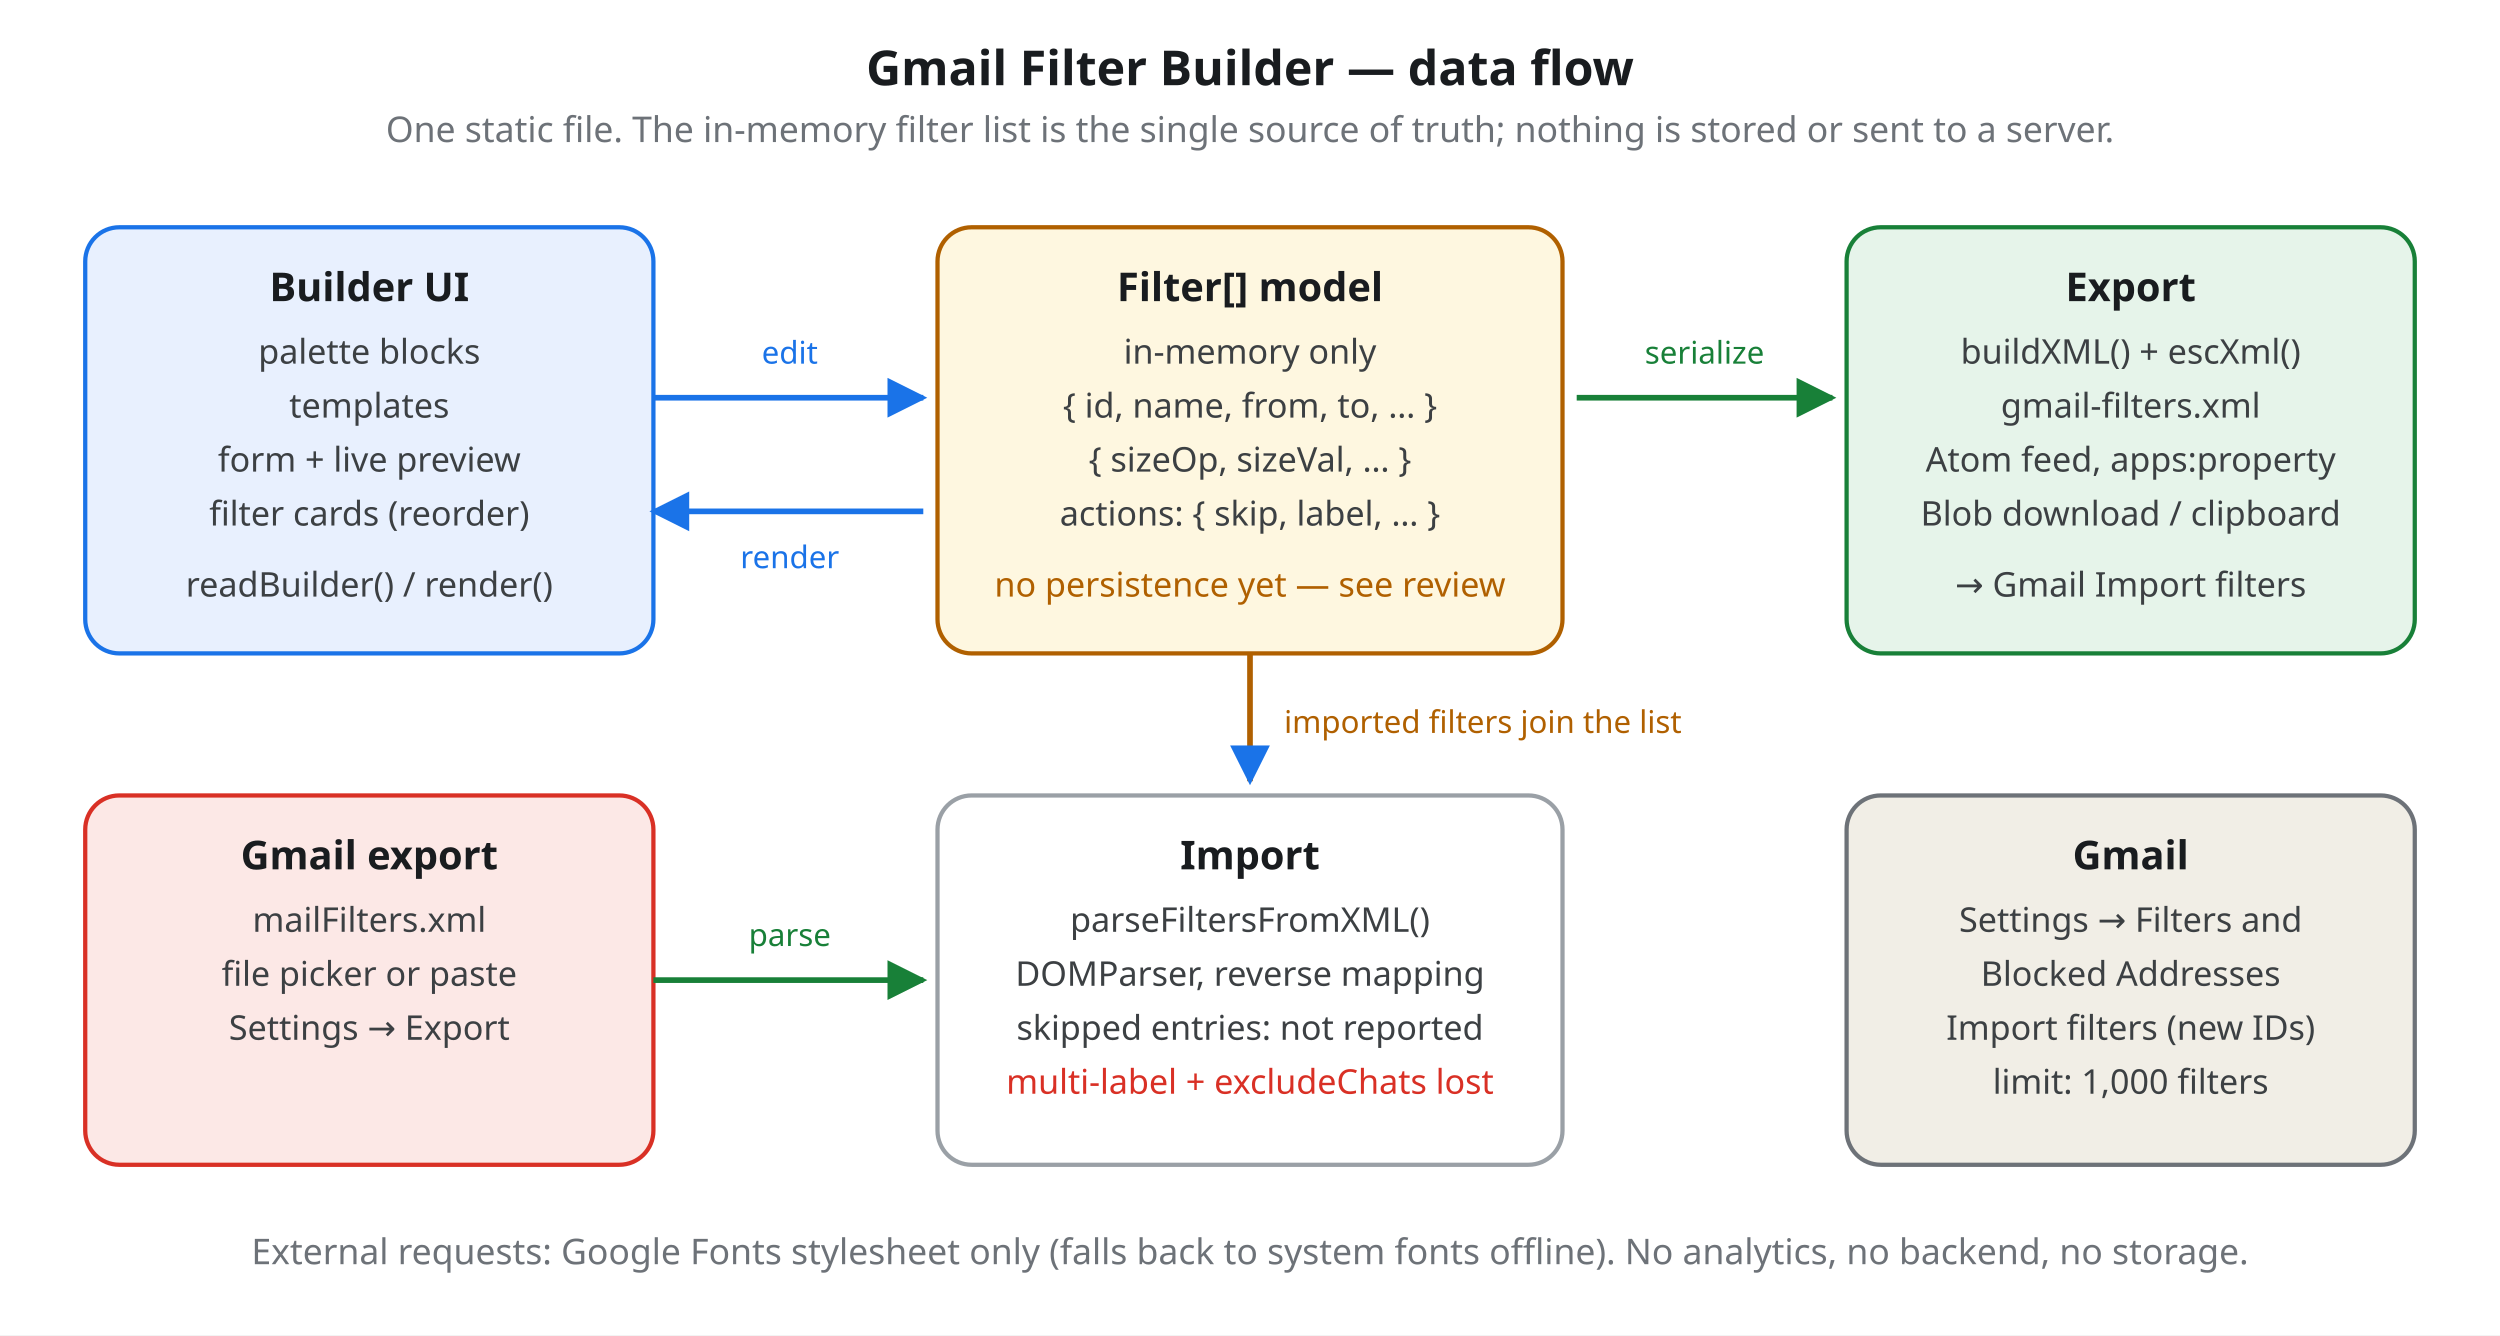
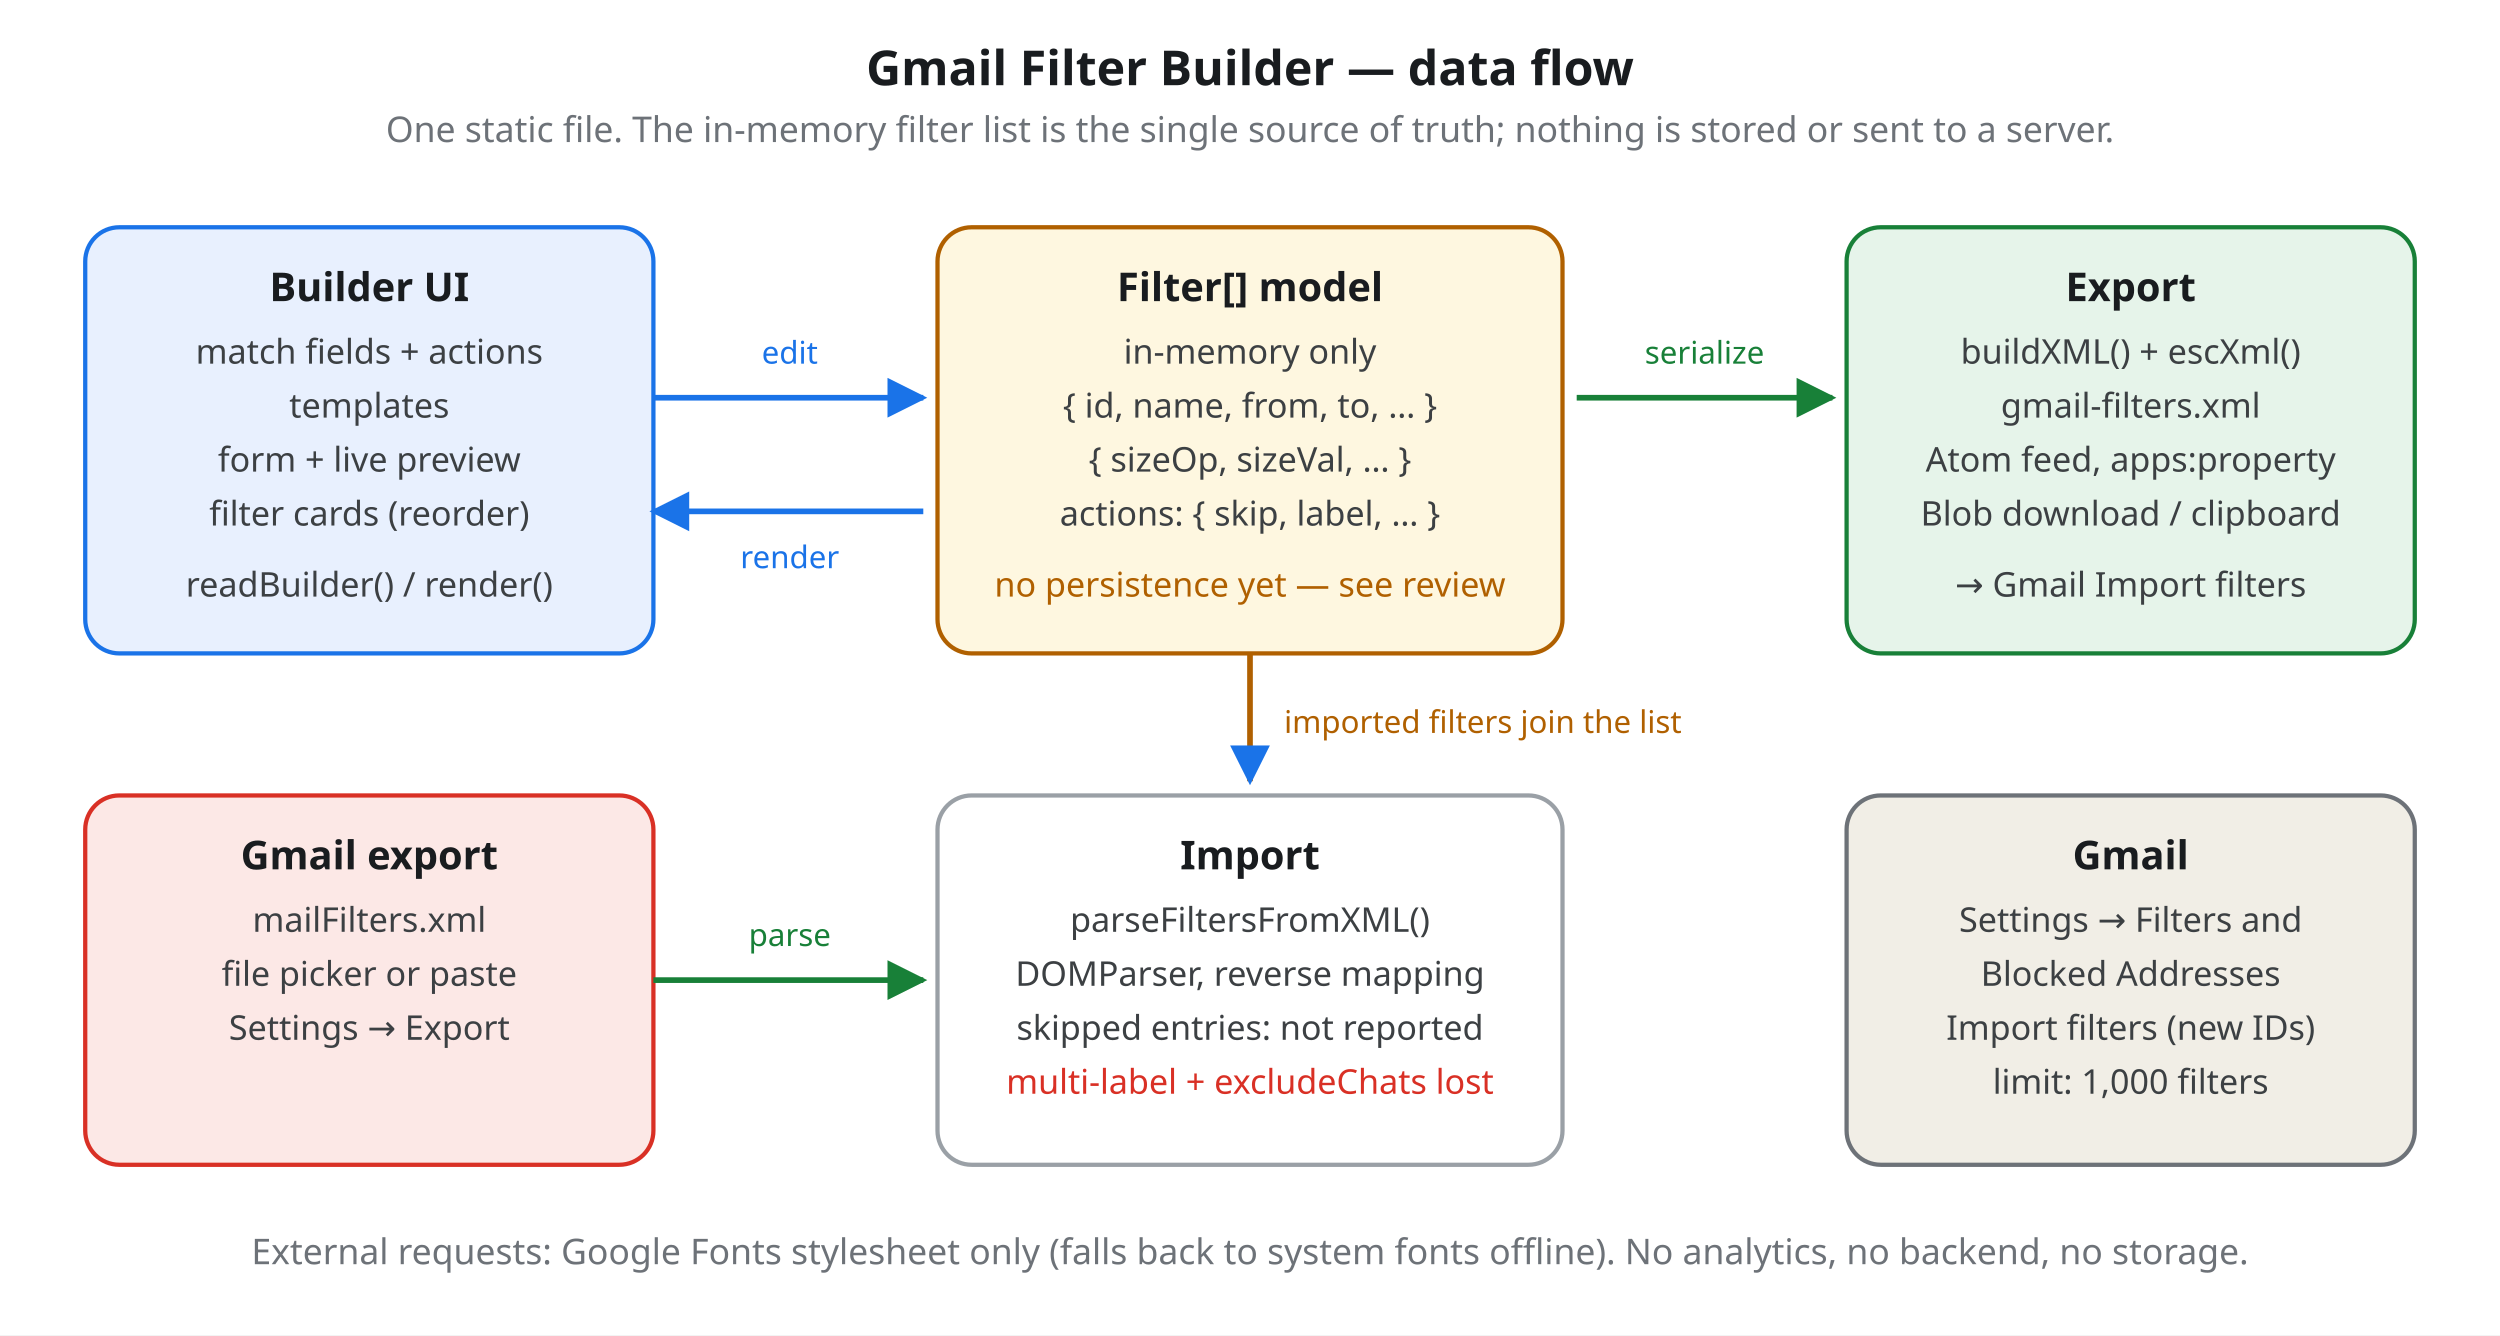
<svg xmlns="http://www.w3.org/2000/svg" width="880" height="470" viewBox="0 0 880 470" role="img" aria-labelledby="archTitle archDesc">
  <defs>
    <marker id="arrow" viewBox="0 0 10 10" refX="9" refY="5" markerWidth="7" markerHeight="7" orient="auto-start-reverse">
      <path d="M 0 0 L 10 5 L 0 10 z" fill="#1a73e8" />
    </marker>
    <marker id="arrowBack" viewBox="0 0 10 10" refX="9" refY="5" markerWidth="7" markerHeight="7" orient="auto-start-reverse">
      <path d="M 0 0 L 10 5 L 0 10 z" fill="#188038" />
    </marker>
  </defs>
  <rect width="880" height="470" fill="#ffffff" />
  <text x="440" y="30" text-anchor="middle" font-family="sans-serif" font-size="17" font-weight="700" fill="#191c1f">Gmail Filter Builder — data flow</text>
  <text x="440" y="50" text-anchor="middle" font-family="sans-serif" font-size="12.5" fill="#6d7278">One static file. The in-memory filter list is the single source of truth; nothing is stored or sent to a server.</text>
  <rect x="30" y="80" width="200" height="150" rx="12" fill="#e8f0fe" stroke="#1a73e8" stroke-width="1.5" />
  <text x="130" y="106" text-anchor="middle" font-family="sans-serif" font-size="14" font-weight="700" fill="#191c1f">Builder UI</text>
-   <text x="130" y="128" text-anchor="middle" font-family="sans-serif" font-size="12" fill="#3c4043">palette blocks</text>
+   <text x="130" y="128" text-anchor="middle" font-family="sans-serif" font-size="12" fill="#3c4043">match fields + actions</text>
  <text x="130" y="147" text-anchor="middle" font-family="sans-serif" font-size="12" fill="#3c4043">templates</text>
  <text x="130" y="166" text-anchor="middle" font-family="sans-serif" font-size="12" fill="#3c4043">form + live preview</text>
  <text x="130" y="185" text-anchor="middle" font-family="sans-serif" font-size="12" fill="#3c4043">filter cards (reorder)</text>
  <text x="130" y="210" text-anchor="middle" font-family="sans-serif" font-size="12" fill="#3c4043">readBuilder() / render()</text>
  <rect x="330" y="80" width="220" height="150" rx="12" fill="#fef7e0" stroke="#b06000" stroke-width="1.5" />
  <text x="440" y="106" text-anchor="middle" font-family="sans-serif" font-size="14" font-weight="700" fill="#191c1f">Filter[] model</text>
  <text x="440" y="128" text-anchor="middle" font-family="sans-serif" font-size="12" fill="#3c4043">in-memory only</text>
  <text x="440" y="147" text-anchor="middle" font-family="sans-serif" font-size="12" fill="#3c4043">{ id, name, from, to, … }</text>
  <text x="440" y="166" text-anchor="middle" font-family="sans-serif" font-size="12" fill="#3c4043">{ sizeOp, sizeVal, … }</text>
  <text x="440" y="185" text-anchor="middle" font-family="sans-serif" font-size="12" fill="#3c4043">actions: { skip, label, … }</text>
  <text x="440" y="210" text-anchor="middle" font-family="sans-serif" font-size="12" fill="#b06000">no persistence yet — see review</text>
  <rect x="650" y="80" width="200" height="150" rx="12" fill="#e6f4ea" stroke="#188038" stroke-width="1.5" />
  <text x="750" y="106" text-anchor="middle" font-family="sans-serif" font-size="14" font-weight="700" fill="#191c1f">Export</text>
  <text x="750" y="128" text-anchor="middle" font-family="sans-serif" font-size="12" fill="#3c4043">buildXML() + escXml()</text>
  <text x="750" y="147" text-anchor="middle" font-family="sans-serif" font-size="12" fill="#3c4043">gmail-filters.xml</text>
  <text x="750" y="166" text-anchor="middle" font-family="sans-serif" font-size="12" fill="#3c4043">Atom feed, apps:property</text>
  <text x="750" y="185" text-anchor="middle" font-family="sans-serif" font-size="12" fill="#3c4043">Blob download / clipboard</text>
  <text x="750" y="210" text-anchor="middle" font-family="sans-serif" font-size="12" fill="#3c4043">→ Gmail Import filters</text>
  <line x1="230" y1="140" x2="325" y2="140" stroke="#1a73e8" stroke-width="2" marker-end="url(#arrow)" />
  <text x="278" y="128" text-anchor="middle" font-family="sans-serif" font-size="11" fill="#1a73e8">edit</text>
  <line x1="555" y1="140" x2="645" y2="140" stroke="#188038" stroke-width="2" marker-end="url(#arrowBack)" />
  <text x="600" y="128" text-anchor="middle" font-family="sans-serif" font-size="11" fill="#188038">serialize</text>
  <line x1="325" y1="180" x2="230" y2="180" stroke="#1a73e8" stroke-width="2" marker-end="url(#arrow)" />
  <text x="278" y="200" text-anchor="middle" font-family="sans-serif" font-size="11" fill="#1a73e8">render</text>
  <rect x="30" y="280" width="200" height="130" rx="12" fill="#fce8e6" stroke="#d93025" stroke-width="1.5" />
  <text x="130" y="306" text-anchor="middle" font-family="sans-serif" font-size="14" font-weight="700" fill="#191c1f">Gmail export</text>
  <text x="130" y="328" text-anchor="middle" font-family="sans-serif" font-size="12" fill="#3c4043">mailFilters.xml</text>
  <text x="130" y="347" text-anchor="middle" font-family="sans-serif" font-size="12" fill="#3c4043">file picker or paste</text>
  <text x="130" y="366" text-anchor="middle" font-family="sans-serif" font-size="12" fill="#3c4043">Settings → Export</text>
  <rect x="330" y="280" width="220" height="130" rx="12" fill="#ffffff" stroke="#9aa0a6" stroke-width="1.5" />
  <text x="440" y="306" text-anchor="middle" font-family="sans-serif" font-size="14" font-weight="700" fill="#191c1f">Import</text>
  <text x="440" y="328" text-anchor="middle" font-family="sans-serif" font-size="12" fill="#3c4043">parseFiltersFromXML()</text>
  <text x="440" y="347" text-anchor="middle" font-family="sans-serif" font-size="12" fill="#3c4043">DOMParser, reverse mapping</text>
  <text x="440" y="366" text-anchor="middle" font-family="sans-serif" font-size="12" fill="#3c4043">skipped entries: not reported</text>
  <text x="440" y="385" text-anchor="middle" font-family="sans-serif" font-size="12" fill="#d93025">multi-label + excludeChats lost</text>
  <rect x="650" y="280" width="200" height="130" rx="12" fill="#f1eee6" stroke="#6d7278" stroke-width="1.5" />
  <text x="750" y="306" text-anchor="middle" font-family="sans-serif" font-size="14" font-weight="700" fill="#191c1f">Gmail</text>
  <text x="750" y="328" text-anchor="middle" font-family="sans-serif" font-size="12" fill="#3c4043">Settings → Filters and</text>
  <text x="750" y="347" text-anchor="middle" font-family="sans-serif" font-size="12" fill="#3c4043">Blocked Addresses</text>
  <text x="750" y="366" text-anchor="middle" font-family="sans-serif" font-size="12" fill="#3c4043">Import filters (new IDs)</text>
  <text x="750" y="385" text-anchor="middle" font-family="sans-serif" font-size="12" fill="#3c4043">limit: 1,000 filters</text>
  <line x1="230" y1="345" x2="325" y2="345" stroke="#188038" stroke-width="2" marker-end="url(#arrowBack)" />
  <text x="278" y="333" text-anchor="middle" font-family="sans-serif" font-size="11" fill="#188038">parse</text>
  <line x1="440" y1="230" x2="440" y2="275" stroke="#b06000" stroke-width="2" marker-end="url(#arrow)" />
  <text x="452" y="258" font-family="sans-serif" font-size="11" fill="#b06000">imported filters join the list</text>
  <text x="440" y="445" text-anchor="middle" font-family="sans-serif" font-size="12.5" fill="#6d7278">External requests: Google Fonts stylesheet only (falls back to system fonts offline). No analytics, no backend, no storage.</text>
</svg>
